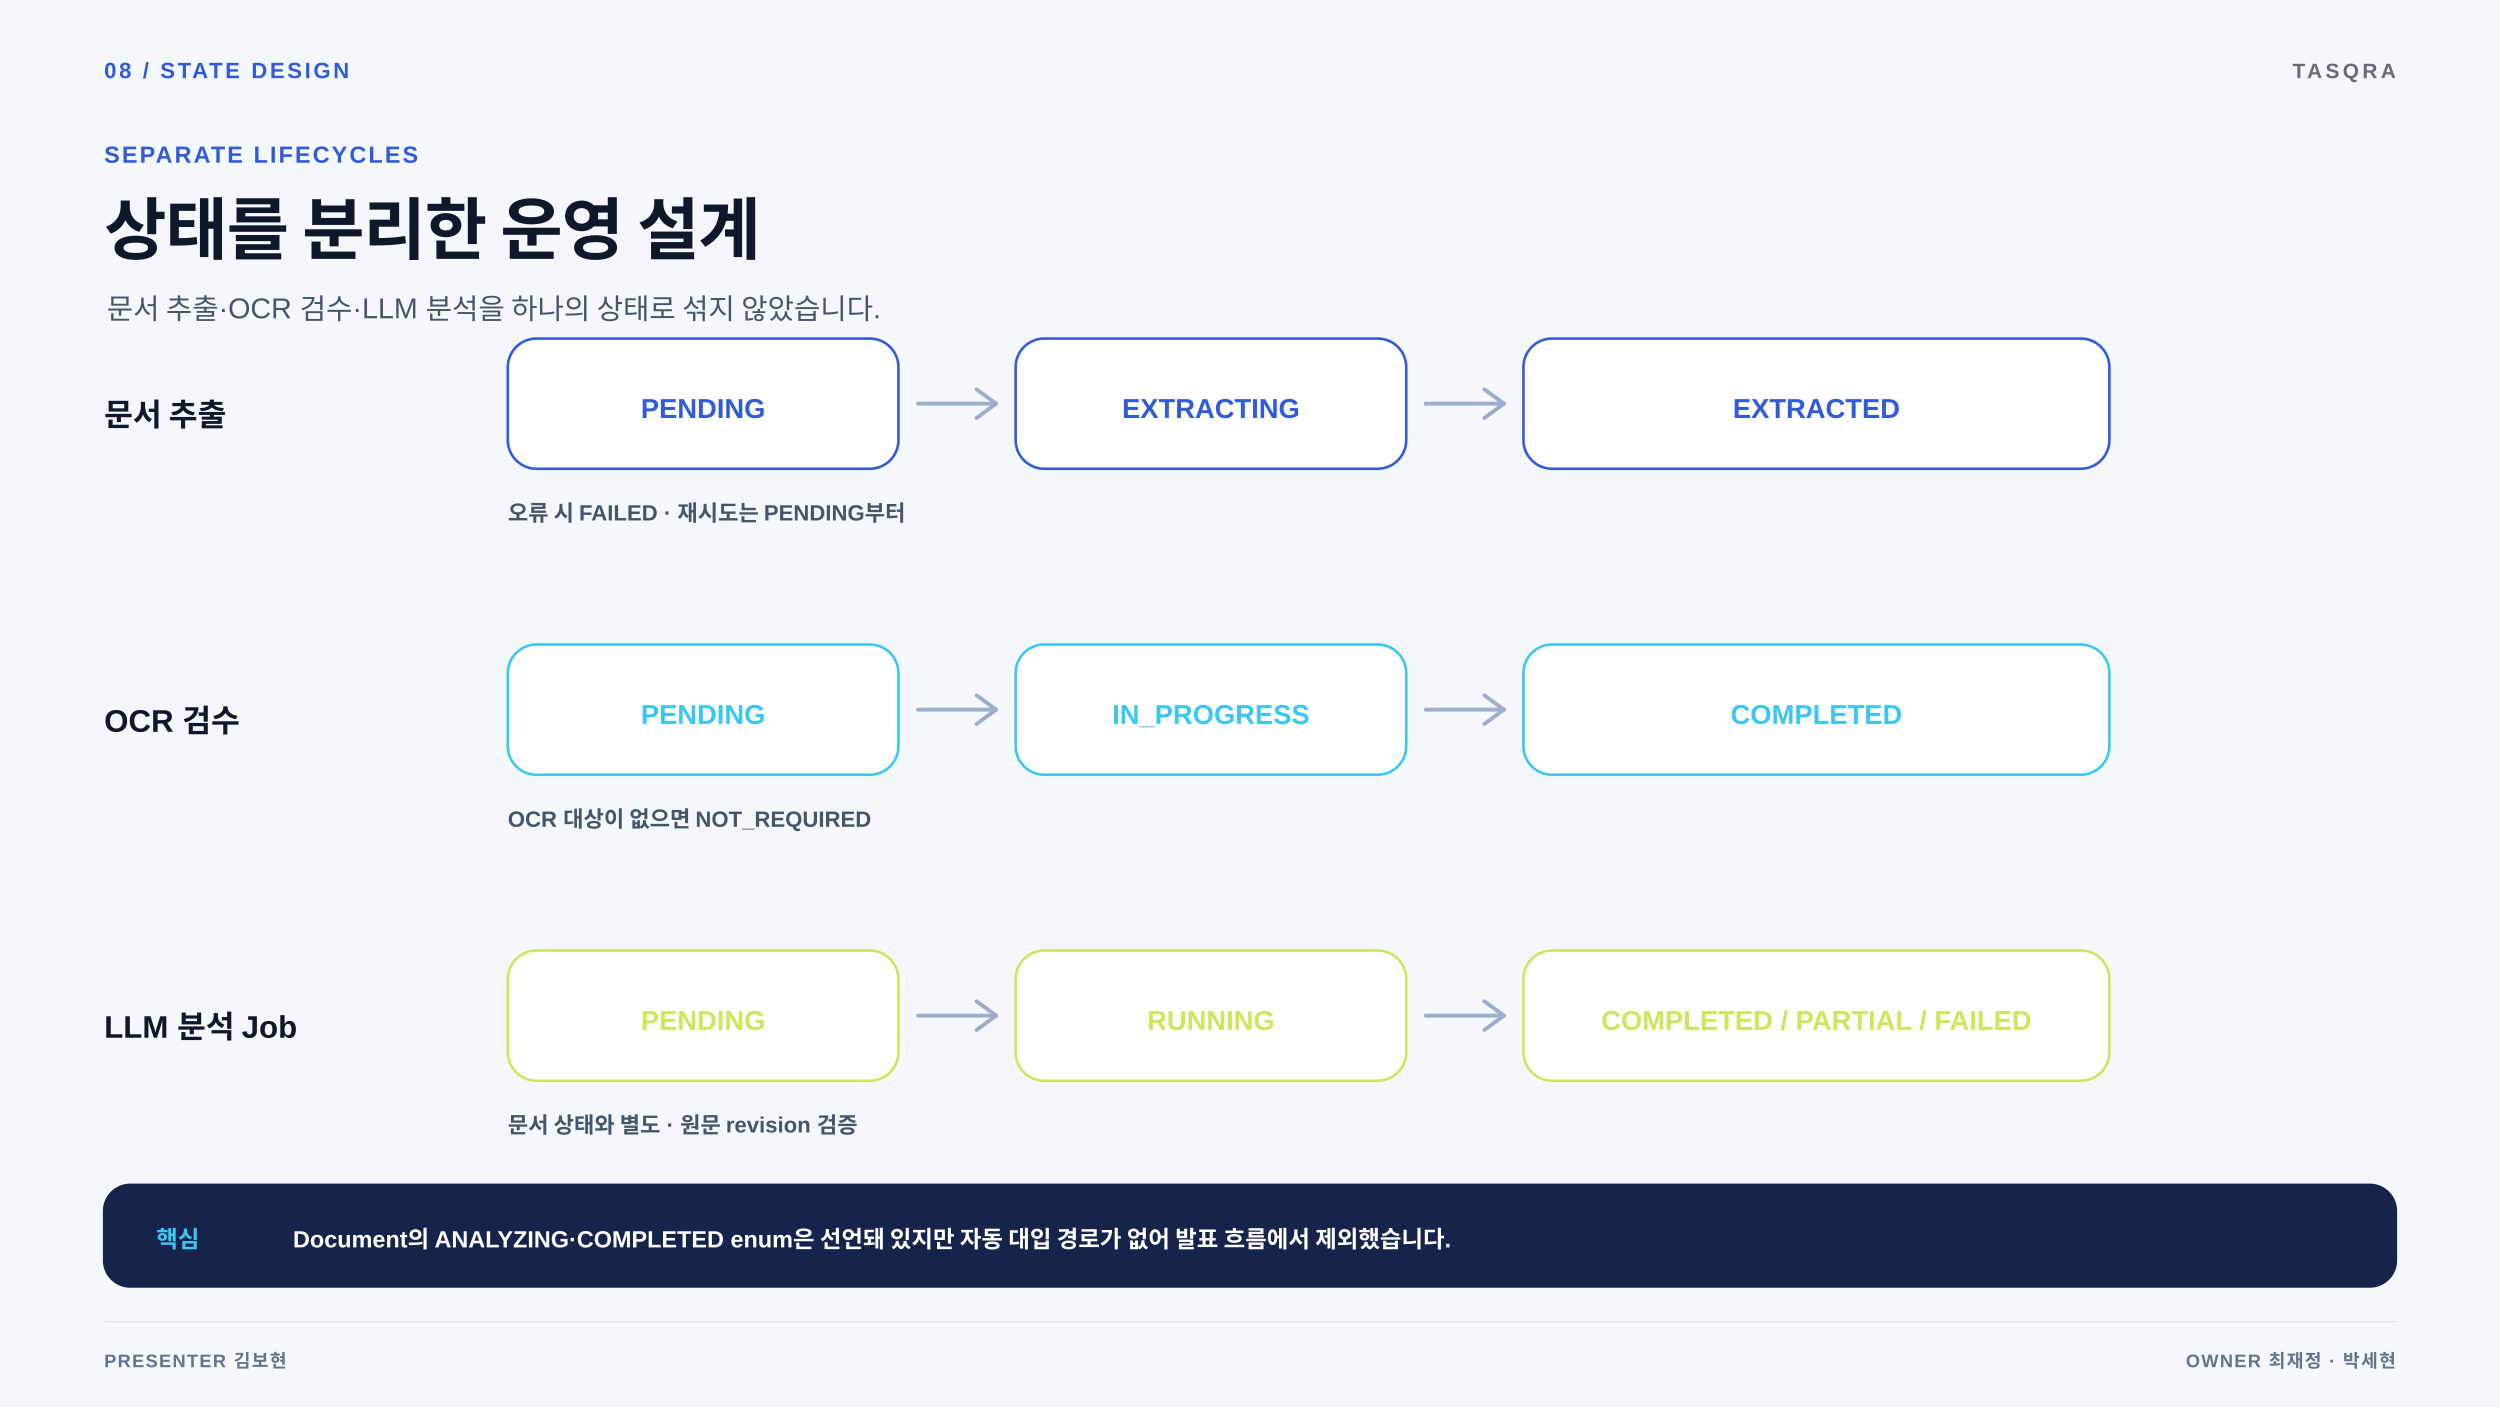
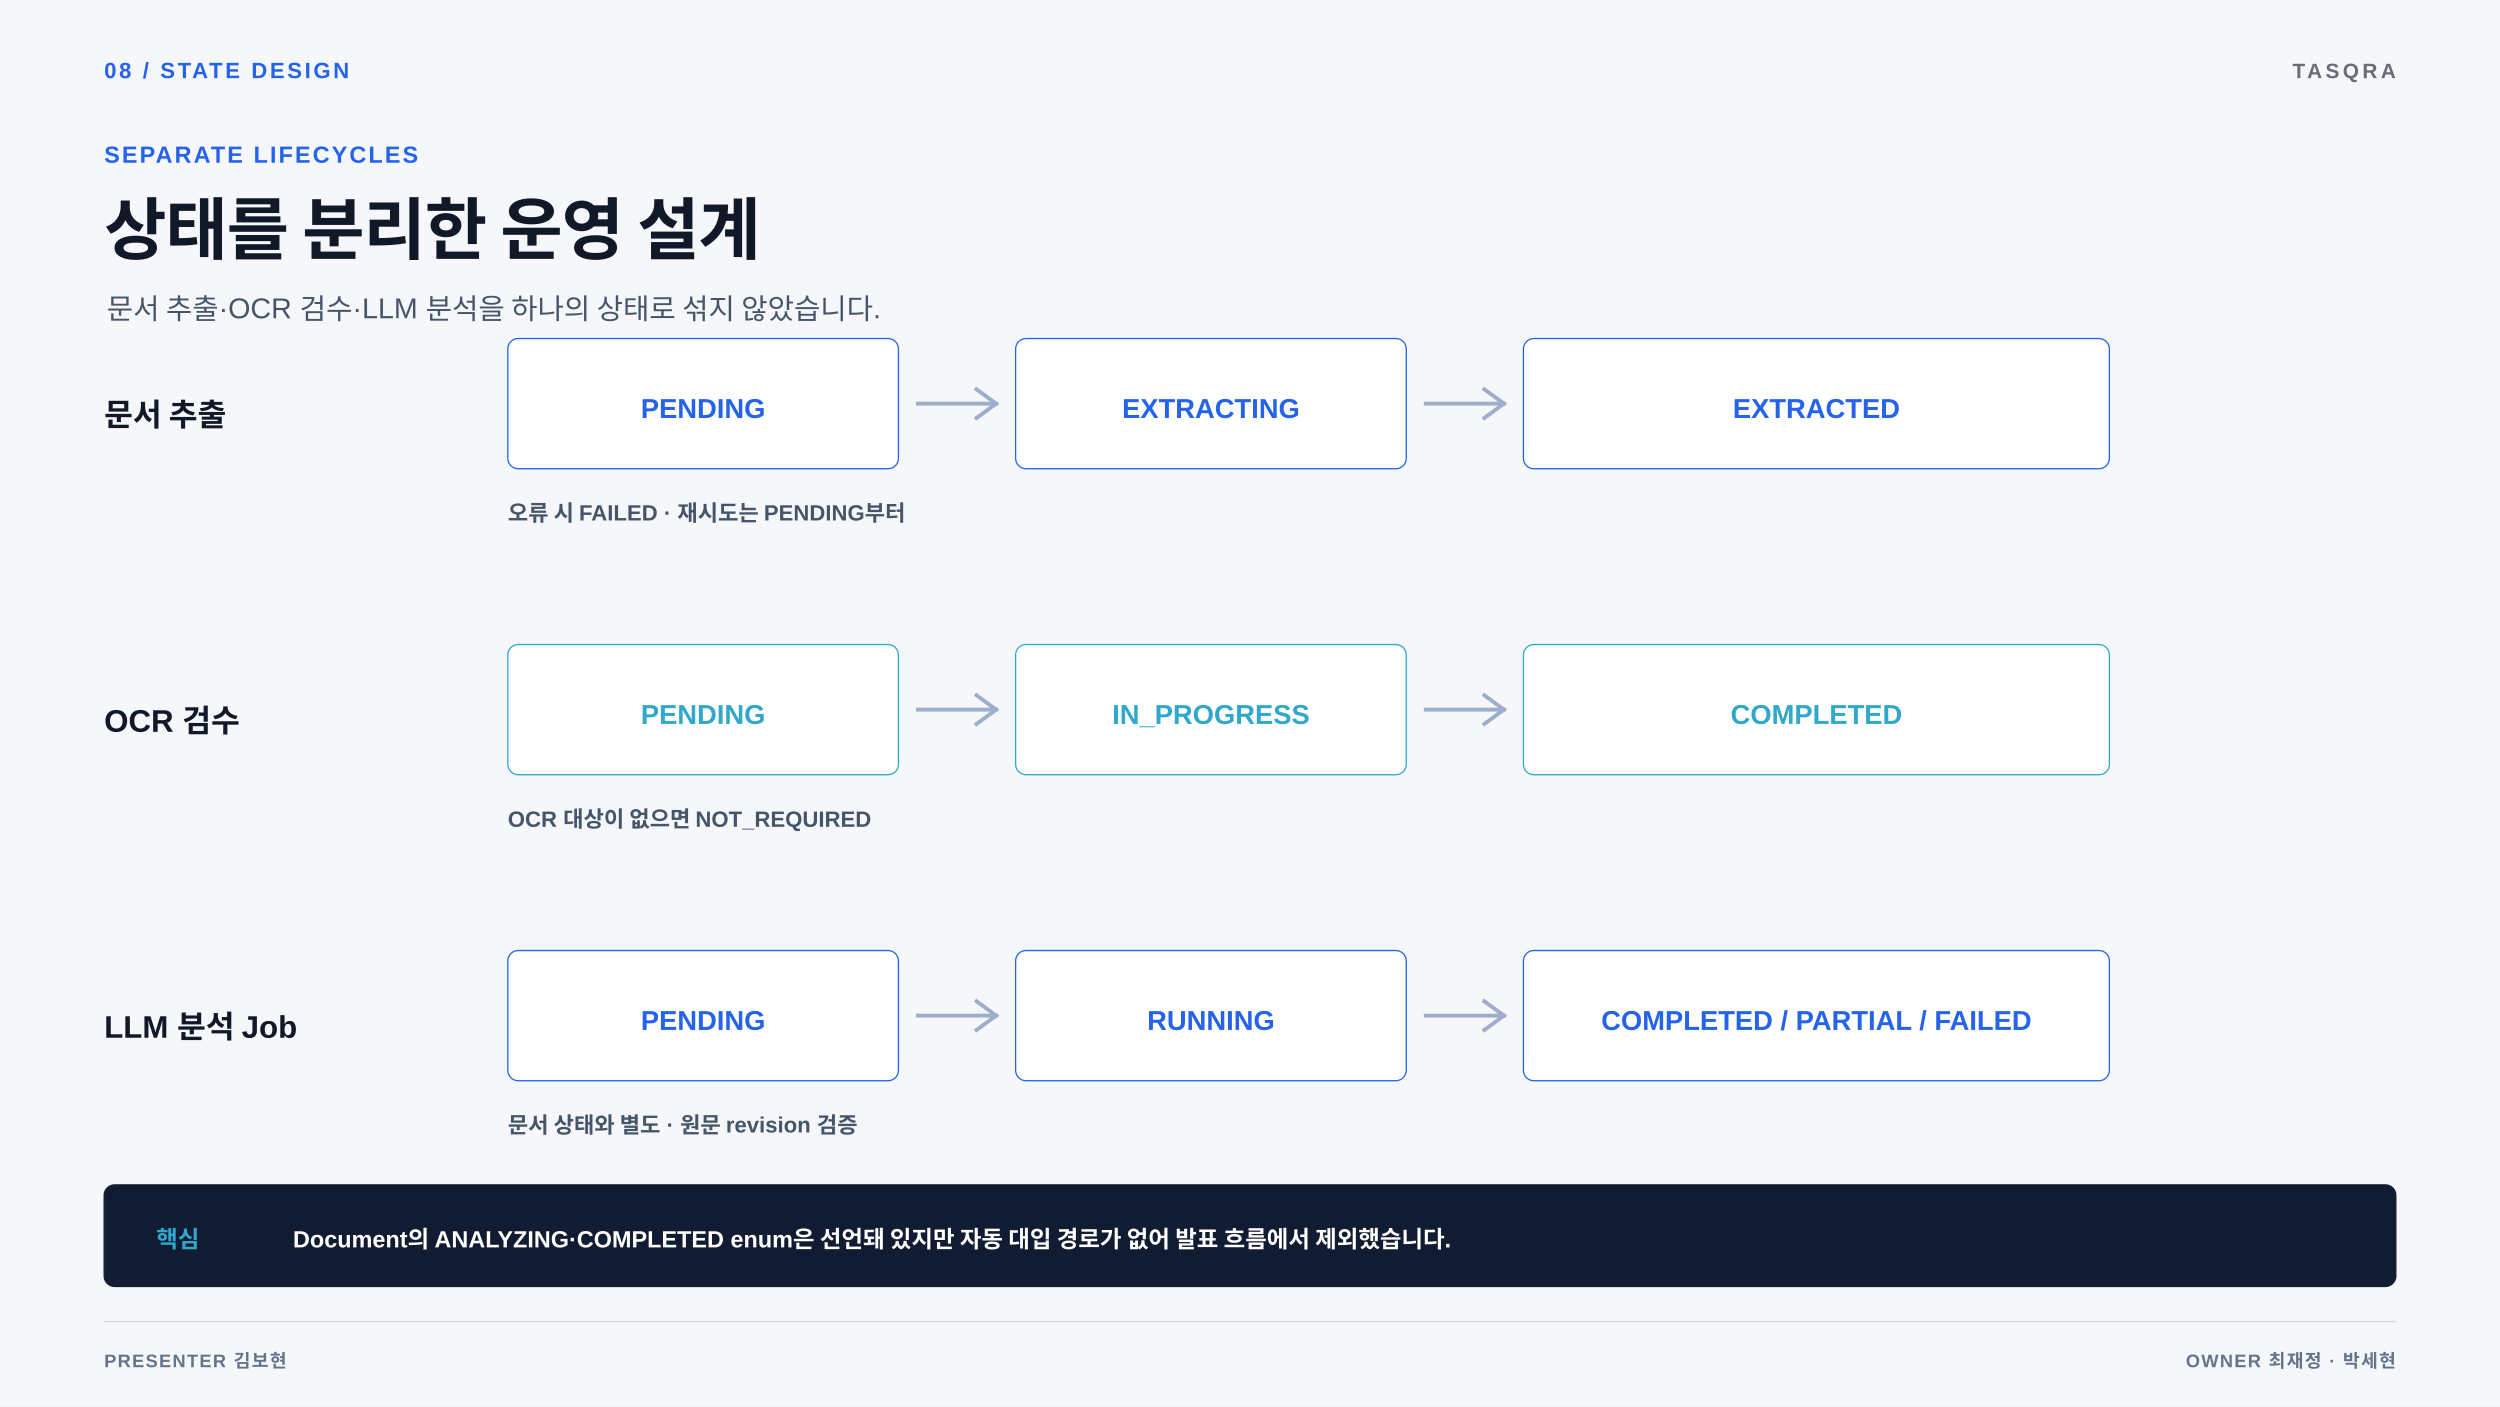
<svg xmlns="http://www.w3.org/2000/svg" width="1920" height="1080" viewBox="0 0 1920 1080">
  <defs>
    <style>@font-face{font-family:NotoKR;src:url("../../포트폴리오/NotoSansKR.ttf") format("truetype");} text{font-family:NotoKR,Arial,sans-serif;}</style>
    <filter id="shadow" x="-20%" y="-20%" width="140%" height="140%">
-       <feDropShadow dx="0" dy="12" stdDeviation="16" flood-color="#0E162F" flood-opacity="0.11" />
+       <feDropShadow dx="0" dy="4" stdDeviation="8" flood-color="#09111F" flood-opacity="0.06" />
    </filter>
    <filter id="softShadow" x="-20%" y="-20%" width="140%" height="140%">
-       <feDropShadow dx="0" dy="7" stdDeviation="10" flood-color="#0E162F" flood-opacity="0.08" />
+       <feDropShadow dx="0" dy="2" stdDeviation="5" flood-color="#09111F" flood-opacity="0.05" />
    </filter>
  </defs>
-   <rect x="0" y="0" width="1920" height="1080" rx="0" fill="#F4F7FC" stroke="none" stroke-width="0" opacity="1" />
-   <text x="80" y="60" font-family="NotoKR, Arial, sans-serif" font-size="17" font-weight="800" font-style="normal" fill="#315BD8" text-anchor="start" letter-spacing="2" opacity="1">08  /  STATE DESIGN</text>
-   <text x="1840" y="60" font-family="NotoKR, Arial, sans-serif" font-size="16" font-weight="800" font-style="normal" fill="#0F172A" text-anchor="end" letter-spacing="2.6" opacity="0.62">TASQRA</text>
-   <line x1="80" y1="1015" x2="1840" y2="1015" stroke="#DCE5F1" stroke-width="1" stroke-linecap="round" opacity="1" />
+   <rect x="0" y="0" width="1920" height="1080" rx="0" fill="#F5F7FA" stroke="none" stroke-width="0" opacity="1" />
+   <text x="80" y="60" font-family="NotoKR, Arial, sans-serif" font-size="17" font-weight="800" font-style="normal" fill="#2563EB" text-anchor="start" letter-spacing="2" opacity="1">08  /  STATE DESIGN</text>
+   <text x="1840" y="60" font-family="NotoKR, Arial, sans-serif" font-size="16" font-weight="800" font-style="normal" fill="#111827" text-anchor="end" letter-spacing="2.6" opacity="0.62">TASQRA</text>
+   <line x1="80" y1="1015" x2="1840" y2="1015" stroke="#D5DCE7" stroke-width="1" stroke-linecap="square" opacity="1" />
  <text x="80" y="1050" font-family="NotoKR, Arial, sans-serif" font-size="14" font-weight="700" font-style="normal" fill="#64748B" text-anchor="start" letter-spacing="1" opacity="1">PRESENTER  김보현</text>
  <text x="1840" y="1050" font-family="NotoKR, Arial, sans-serif" font-size="14" font-weight="700" font-style="normal" fill="#64748B" text-anchor="end" letter-spacing="1" opacity="1">OWNER  최재정 · 박세현</text>
-   <text x="80" y="125" font-family="NotoKR, Arial, sans-serif" font-size="18" font-weight="800" font-style="normal" fill="#315BD8" text-anchor="start" letter-spacing="1.6" opacity="1">SEPARATE LIFECYCLES</text>
-   <text x="80" y="195" font-family="NotoKR, Arial, sans-serif" font-size="52" font-weight="800" font-style="normal" fill="#0F172A" text-anchor="start" letter-spacing="-0.8" opacity="1">상태를 분리한 운영 설계</text>
+   <text x="80" y="125" font-family="NotoKR, Arial, sans-serif" font-size="18" font-weight="800" font-style="normal" fill="#2563EB" text-anchor="start" letter-spacing="1.6" opacity="1">SEPARATE LIFECYCLES</text>
+   <text x="80" y="195" font-family="NotoKR, Arial, sans-serif" font-size="52" font-weight="800" font-style="normal" fill="#111827" text-anchor="start" letter-spacing="-0.8" opacity="1">상태를 분리한 운영 설계</text>
  <text x="82" y="245" font-family="NotoKR, Arial, sans-serif" font-size="22" font-weight="500" font-style="normal" fill="#475569" text-anchor="start" letter-spacing="0" opacity="1">문서 추출·OCR 검수·LLM 분석을 하나의 상태로 섞지 않았습니다.</text>
-   <text x="80" y="327" font-family="NotoKR, Arial, sans-serif" font-size="24" font-weight="800" font-style="normal" fill="#0F172A" text-anchor="start" letter-spacing="0" opacity="1">문서 추출</text>
-   <rect x="390" y="260" width="300" height="100" rx="22" fill="#FFFFFF" stroke="#315BD8" stroke-width="2" opacity="1" />
-   <text x="540.0" y="321" font-family="NotoKR, Arial, sans-serif" font-size="21" font-weight="800" font-style="normal" fill="#315BD8" text-anchor="middle" letter-spacing="0" opacity="1">PENDING</text>
-   <line x1="705" y1="310" x2="765" y2="310" stroke="#9DADCB" stroke-width="3" stroke-linecap="round" opacity="1" />
-   <path d="M 750 299 L 765 310 L 750 321" fill="none" stroke="#9DADCB" stroke-width="3" stroke-linecap="round" stroke-linejoin="round" />
-   <rect x="780" y="260" width="300" height="100" rx="22" fill="#FFFFFF" stroke="#315BD8" stroke-width="2" opacity="1" />
-   <text x="930.0" y="321" font-family="NotoKR, Arial, sans-serif" font-size="21" font-weight="800" font-style="normal" fill="#315BD8" text-anchor="middle" letter-spacing="0" opacity="1">EXTRACTING</text>
-   <line x1="1095" y1="310" x2="1155" y2="310" stroke="#9DADCB" stroke-width="3" stroke-linecap="round" opacity="1" />
-   <path d="M 1140 299 L 1155 310 L 1140 321" fill="none" stroke="#9DADCB" stroke-width="3" stroke-linecap="round" stroke-linejoin="round" />
-   <rect x="1170" y="260" width="450" height="100" rx="22" fill="#FFFFFF" stroke="#315BD8" stroke-width="2" opacity="1" />
-   <text x="1395.0" y="321" font-family="NotoKR, Arial, sans-serif" font-size="21" font-weight="800" font-style="normal" fill="#315BD8" text-anchor="middle" letter-spacing="0" opacity="1">EXTRACTED</text>
+   <text x="80" y="327" font-family="NotoKR, Arial, sans-serif" font-size="24" font-weight="800" font-style="normal" fill="#111827" text-anchor="start" letter-spacing="0" opacity="1">문서 추출</text>
+   <rect x="390" y="260" width="300" height="100" rx="8" fill="#FFFFFF" stroke="#2563EB" stroke-width="1" opacity="1" />
+   <text x="540.0" y="321" font-family="NotoKR, Arial, sans-serif" font-size="21" font-weight="800" font-style="normal" fill="#2563EB" text-anchor="middle" letter-spacing="0" opacity="1">PENDING</text>
+   <line x1="705" y1="310" x2="765" y2="310" stroke="#9DADCB" stroke-width="3" stroke-linecap="square" opacity="1" />
+   <path d="M 750 299 L 765 310 L 750 321" fill="none" stroke="#9DADCB" stroke-width="3" stroke-linecap="square" stroke-linejoin="miter" />
+   <rect x="780" y="260" width="300" height="100" rx="8" fill="#FFFFFF" stroke="#2563EB" stroke-width="1" opacity="1" />
+   <text x="930.0" y="321" font-family="NotoKR, Arial, sans-serif" font-size="21" font-weight="800" font-style="normal" fill="#2563EB" text-anchor="middle" letter-spacing="0" opacity="1">EXTRACTING</text>
+   <line x1="1095" y1="310" x2="1155" y2="310" stroke="#9DADCB" stroke-width="3" stroke-linecap="square" opacity="1" />
+   <path d="M 1140 299 L 1155 310 L 1140 321" fill="none" stroke="#9DADCB" stroke-width="3" stroke-linecap="square" stroke-linejoin="miter" />
+   <rect x="1170" y="260" width="450" height="100" rx="8" fill="#FFFFFF" stroke="#2563EB" stroke-width="1" opacity="1" />
+   <text x="1395.0" y="321" font-family="NotoKR, Arial, sans-serif" font-size="21" font-weight="800" font-style="normal" fill="#2563EB" text-anchor="middle" letter-spacing="0" opacity="1">EXTRACTED</text>
  <text x="390" y="400" font-family="NotoKR, Arial, sans-serif" font-size="17" font-weight="600" font-style="normal" fill="#475569" text-anchor="start" letter-spacing="0" opacity="1">오류 시 FAILED · 재시도는 PENDING부터</text>
-   <text x="80" y="562" font-family="NotoKR, Arial, sans-serif" font-size="24" font-weight="800" font-style="normal" fill="#0F172A" text-anchor="start" letter-spacing="0" opacity="1">OCR 검수</text>
-   <rect x="390" y="495" width="300" height="100" rx="22" fill="#FFFFFF" stroke="#3BC7F4" stroke-width="2" opacity="1" />
-   <text x="540.0" y="556" font-family="NotoKR, Arial, sans-serif" font-size="21" font-weight="800" font-style="normal" fill="#3BC7F4" text-anchor="middle" letter-spacing="0" opacity="1">PENDING</text>
-   <line x1="705" y1="545" x2="765" y2="545" stroke="#9DADCB" stroke-width="3" stroke-linecap="round" opacity="1" />
-   <path d="M 750 534 L 765 545 L 750 556" fill="none" stroke="#9DADCB" stroke-width="3" stroke-linecap="round" stroke-linejoin="round" />
-   <rect x="780" y="495" width="300" height="100" rx="22" fill="#FFFFFF" stroke="#3BC7F4" stroke-width="2" opacity="1" />
-   <text x="930.0" y="556" font-family="NotoKR, Arial, sans-serif" font-size="21" font-weight="800" font-style="normal" fill="#3BC7F4" text-anchor="middle" letter-spacing="0" opacity="1">IN_PROGRESS</text>
-   <line x1="1095" y1="545" x2="1155" y2="545" stroke="#9DADCB" stroke-width="3" stroke-linecap="round" opacity="1" />
-   <path d="M 1140 534 L 1155 545 L 1140 556" fill="none" stroke="#9DADCB" stroke-width="3" stroke-linecap="round" stroke-linejoin="round" />
-   <rect x="1170" y="495" width="450" height="100" rx="22" fill="#FFFFFF" stroke="#3BC7F4" stroke-width="2" opacity="1" />
-   <text x="1395.0" y="556" font-family="NotoKR, Arial, sans-serif" font-size="21" font-weight="800" font-style="normal" fill="#3BC7F4" text-anchor="middle" letter-spacing="0" opacity="1">COMPLETED</text>
+   <text x="80" y="562" font-family="NotoKR, Arial, sans-serif" font-size="24" font-weight="800" font-style="normal" fill="#111827" text-anchor="start" letter-spacing="0" opacity="1">OCR 검수</text>
+   <rect x="390" y="495" width="300" height="100" rx="8" fill="#FFFFFF" stroke="#2FA8CC" stroke-width="1" opacity="1" />
+   <text x="540.0" y="556" font-family="NotoKR, Arial, sans-serif" font-size="21" font-weight="800" font-style="normal" fill="#2FA8CC" text-anchor="middle" letter-spacing="0" opacity="1">PENDING</text>
+   <line x1="705" y1="545" x2="765" y2="545" stroke="#9DADCB" stroke-width="3" stroke-linecap="square" opacity="1" />
+   <path d="M 750 534 L 765 545 L 750 556" fill="none" stroke="#9DADCB" stroke-width="3" stroke-linecap="square" stroke-linejoin="miter" />
+   <rect x="780" y="495" width="300" height="100" rx="8" fill="#FFFFFF" stroke="#2FA8CC" stroke-width="1" opacity="1" />
+   <text x="930.0" y="556" font-family="NotoKR, Arial, sans-serif" font-size="21" font-weight="800" font-style="normal" fill="#2FA8CC" text-anchor="middle" letter-spacing="0" opacity="1">IN_PROGRESS</text>
+   <line x1="1095" y1="545" x2="1155" y2="545" stroke="#9DADCB" stroke-width="3" stroke-linecap="square" opacity="1" />
+   <path d="M 1140 534 L 1155 545 L 1140 556" fill="none" stroke="#9DADCB" stroke-width="3" stroke-linecap="square" stroke-linejoin="miter" />
+   <rect x="1170" y="495" width="450" height="100" rx="8" fill="#FFFFFF" stroke="#2FA8CC" stroke-width="1" opacity="1" />
+   <text x="1395.0" y="556" font-family="NotoKR, Arial, sans-serif" font-size="21" font-weight="800" font-style="normal" fill="#2FA8CC" text-anchor="middle" letter-spacing="0" opacity="1">COMPLETED</text>
  <text x="390" y="635" font-family="NotoKR, Arial, sans-serif" font-size="17" font-weight="600" font-style="normal" fill="#475569" text-anchor="start" letter-spacing="0" opacity="1">OCR 대상이 없으면 NOT_REQUIRED</text>
-   <text x="80" y="797" font-family="NotoKR, Arial, sans-serif" font-size="24" font-weight="800" font-style="normal" fill="#0F172A" text-anchor="start" letter-spacing="0" opacity="1">LLM 분석 Job</text>
-   <rect x="390" y="730" width="300" height="100" rx="22" fill="#FFFFFF" stroke="#C9E85B" stroke-width="2" opacity="1" />
-   <text x="540.0" y="791" font-family="NotoKR, Arial, sans-serif" font-size="21" font-weight="800" font-style="normal" fill="#C9E85B" text-anchor="middle" letter-spacing="0" opacity="1">PENDING</text>
-   <line x1="705" y1="780" x2="765" y2="780" stroke="#9DADCB" stroke-width="3" stroke-linecap="round" opacity="1" />
-   <path d="M 750 769 L 765 780 L 750 791" fill="none" stroke="#9DADCB" stroke-width="3" stroke-linecap="round" stroke-linejoin="round" />
-   <rect x="780" y="730" width="300" height="100" rx="22" fill="#FFFFFF" stroke="#C9E85B" stroke-width="2" opacity="1" />
-   <text x="930.0" y="791" font-family="NotoKR, Arial, sans-serif" font-size="21" font-weight="800" font-style="normal" fill="#C9E85B" text-anchor="middle" letter-spacing="0" opacity="1">RUNNING</text>
-   <line x1="1095" y1="780" x2="1155" y2="780" stroke="#9DADCB" stroke-width="3" stroke-linecap="round" opacity="1" />
-   <path d="M 1140 769 L 1155 780 L 1140 791" fill="none" stroke="#9DADCB" stroke-width="3" stroke-linecap="round" stroke-linejoin="round" />
-   <rect x="1170" y="730" width="450" height="100" rx="22" fill="#FFFFFF" stroke="#C9E85B" stroke-width="2" opacity="1" />
-   <text x="1395.0" y="791" font-family="NotoKR, Arial, sans-serif" font-size="21" font-weight="800" font-style="normal" fill="#C9E85B" text-anchor="middle" letter-spacing="0" opacity="1">COMPLETED / PARTIAL / FAILED</text>
+   <text x="80" y="797" font-family="NotoKR, Arial, sans-serif" font-size="24" font-weight="800" font-style="normal" fill="#111827" text-anchor="start" letter-spacing="0" opacity="1">LLM 분석 Job</text>
+   <rect x="390" y="730" width="300" height="100" rx="8" fill="#FFFFFF" stroke="#2563EB" stroke-width="1" opacity="1" />
+   <text x="540.0" y="791" font-family="NotoKR, Arial, sans-serif" font-size="21" font-weight="800" font-style="normal" fill="#2563EB" text-anchor="middle" letter-spacing="0" opacity="1">PENDING</text>
+   <line x1="705" y1="780" x2="765" y2="780" stroke="#9DADCB" stroke-width="3" stroke-linecap="square" opacity="1" />
+   <path d="M 750 769 L 765 780 L 750 791" fill="none" stroke="#9DADCB" stroke-width="3" stroke-linecap="square" stroke-linejoin="miter" />
+   <rect x="780" y="730" width="300" height="100" rx="8" fill="#FFFFFF" stroke="#2563EB" stroke-width="1" opacity="1" />
+   <text x="930.0" y="791" font-family="NotoKR, Arial, sans-serif" font-size="21" font-weight="800" font-style="normal" fill="#2563EB" text-anchor="middle" letter-spacing="0" opacity="1">RUNNING</text>
+   <line x1="1095" y1="780" x2="1155" y2="780" stroke="#9DADCB" stroke-width="3" stroke-linecap="square" opacity="1" />
+   <path d="M 1140 769 L 1155 780 L 1140 791" fill="none" stroke="#9DADCB" stroke-width="3" stroke-linecap="square" stroke-linejoin="miter" />
+   <rect x="1170" y="730" width="450" height="100" rx="8" fill="#FFFFFF" stroke="#2563EB" stroke-width="1" opacity="1" />
+   <text x="1395.0" y="791" font-family="NotoKR, Arial, sans-serif" font-size="21" font-weight="800" font-style="normal" fill="#2563EB" text-anchor="middle" letter-spacing="0" opacity="1">COMPLETED / PARTIAL / FAILED</text>
  <text x="390" y="870" font-family="NotoKR, Arial, sans-serif" font-size="17" font-weight="600" font-style="normal" fill="#475569" text-anchor="start" letter-spacing="0" opacity="1">문서 상태와 별도 · 원문 revision 검증</text>
-   <rect x="80" y="910" width="1760" height="78" rx="20" fill="#16234A" stroke="#16234A" stroke-width="2" opacity="1" />
-   <text x="120" y="958" font-family="NotoKR, Arial, sans-serif" font-size="18" font-weight="800" font-style="normal" fill="#3BC7F4" text-anchor="start" letter-spacing="0" opacity="1">핵심</text>
+   <rect x="80" y="910" width="1760" height="78" rx="8" fill="#111B31" stroke="#111B31" stroke-width="1" opacity="1" />
+   <text x="120" y="958" font-family="NotoKR, Arial, sans-serif" font-size="18" font-weight="800" font-style="normal" fill="#2FA8CC" text-anchor="start" letter-spacing="0" opacity="1">핵심</text>
  <text x="225" y="958" font-family="NotoKR, Arial, sans-serif" font-size="18" font-weight="600" font-style="normal" fill="#FFFFFF" text-anchor="start" letter-spacing="0" opacity="1">Document의 ANALYZING·COMPLETED enum은 선언돼 있지만 자동 대입 경로가 없어 발표 흐름에서 제외했습니다.</text>
</svg>
